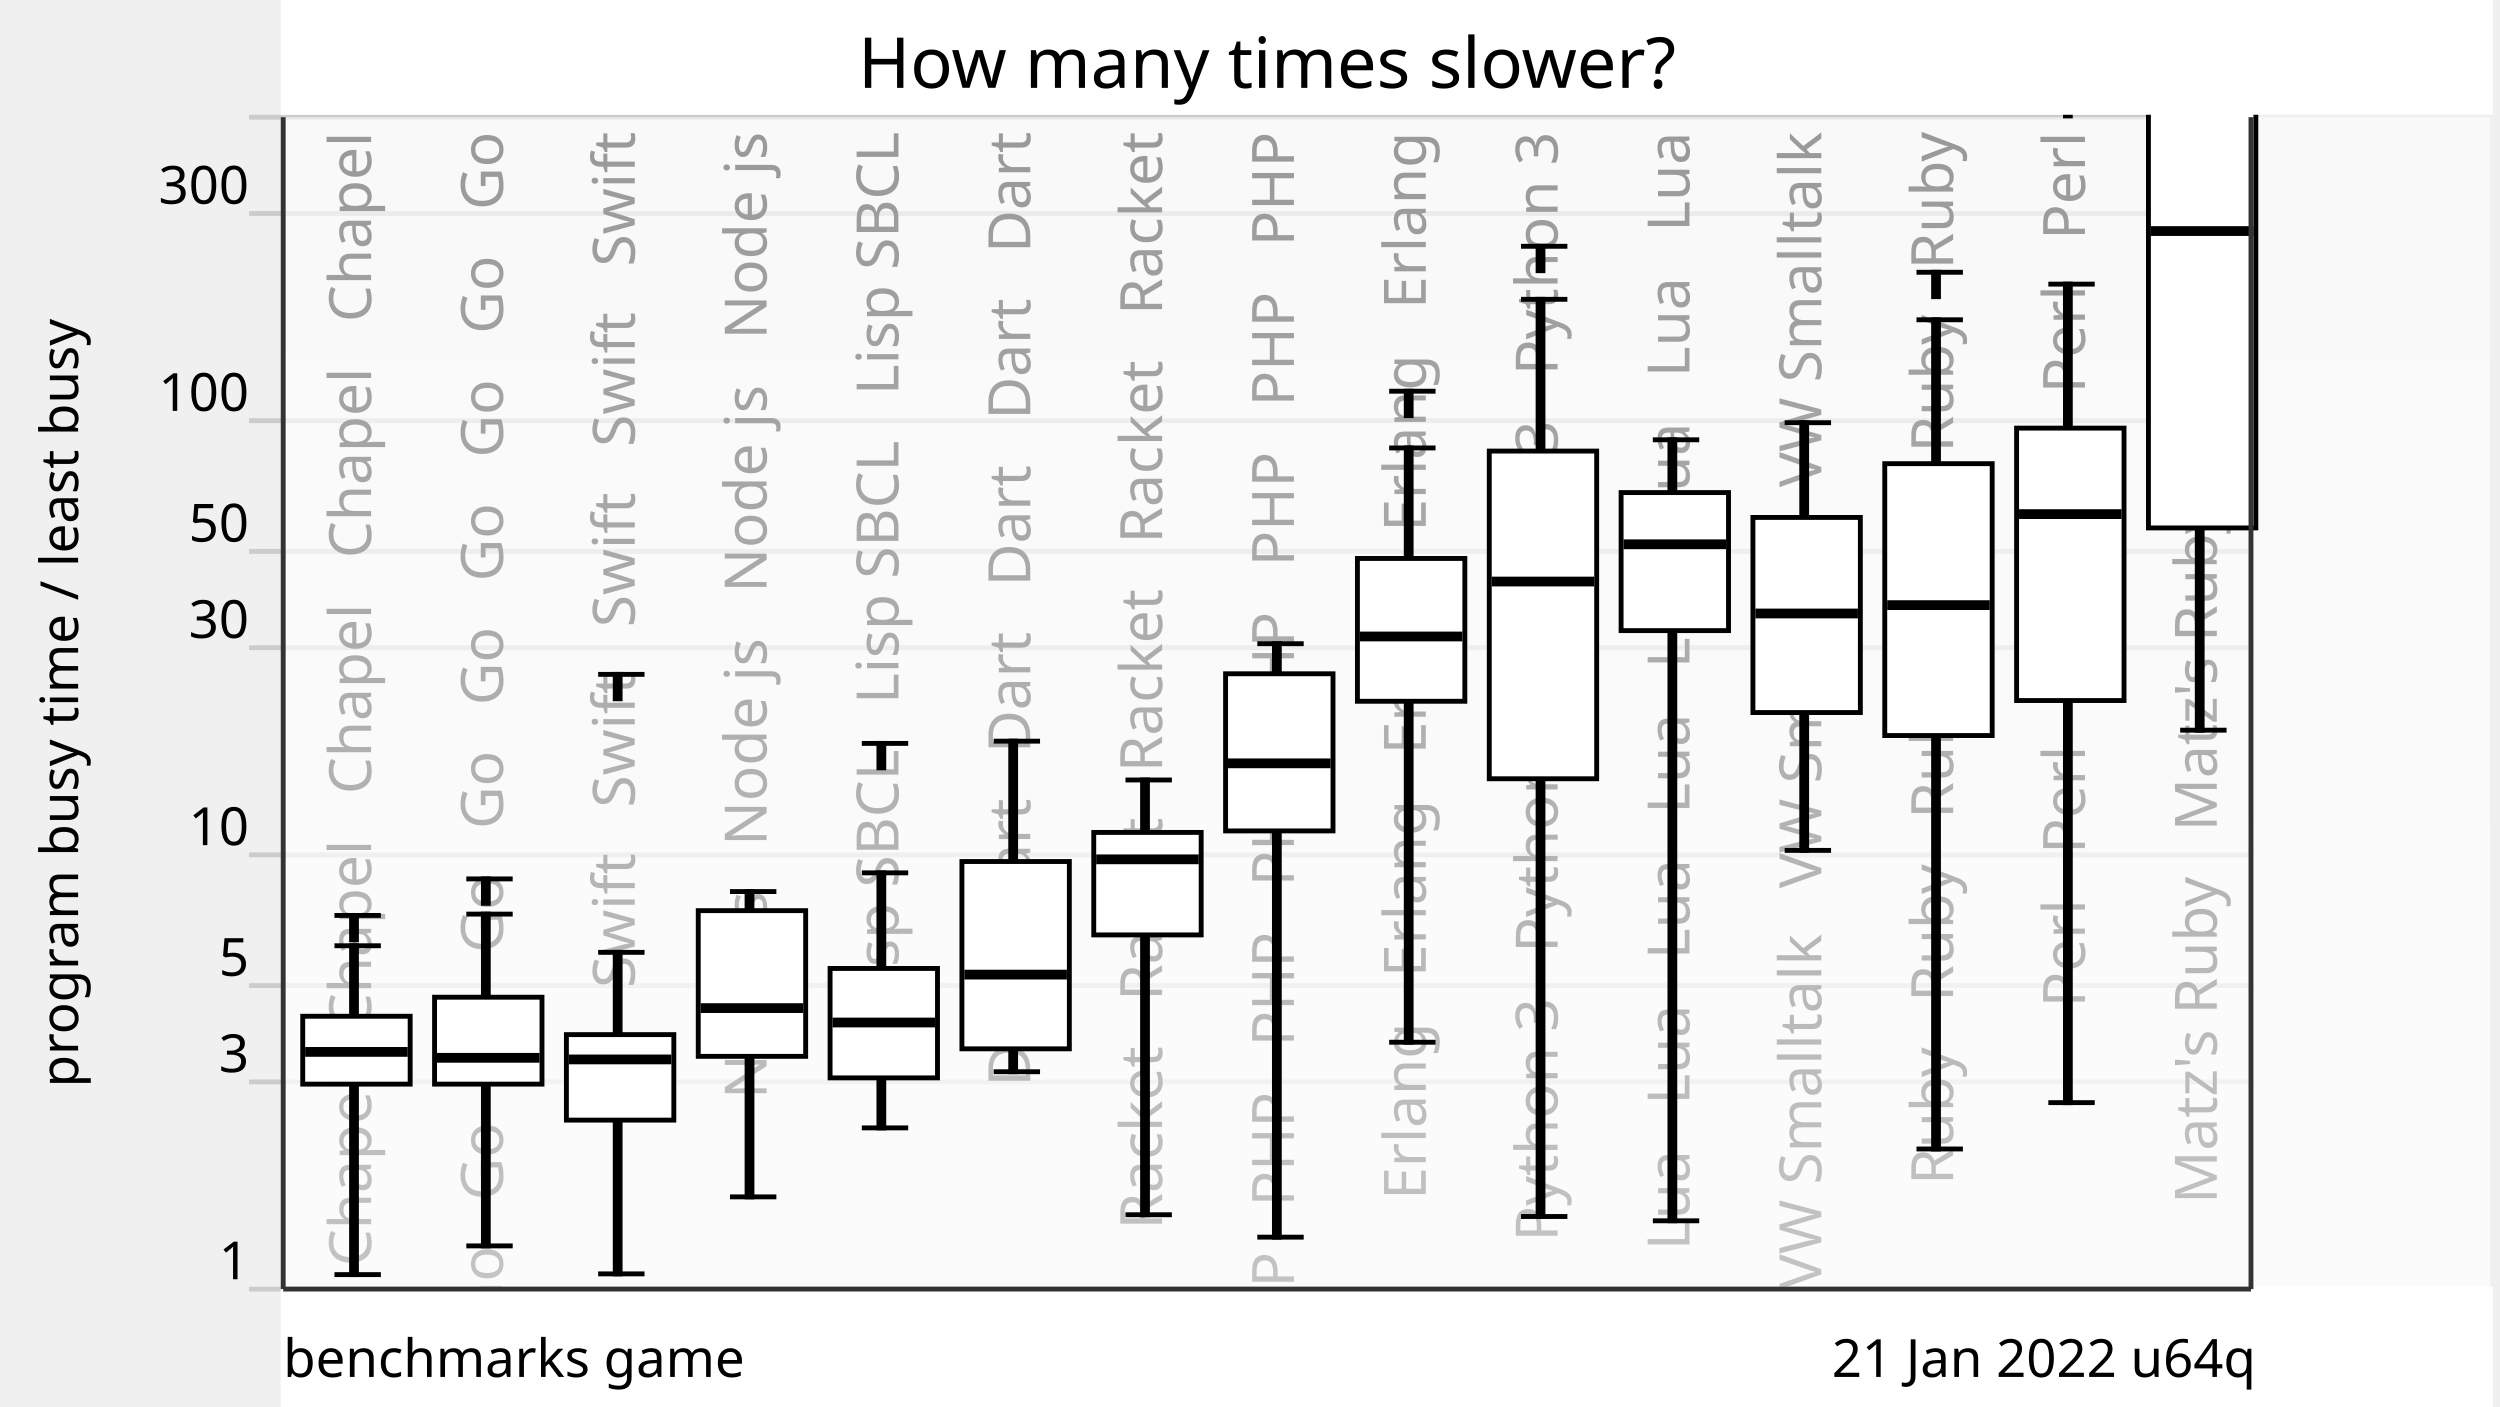
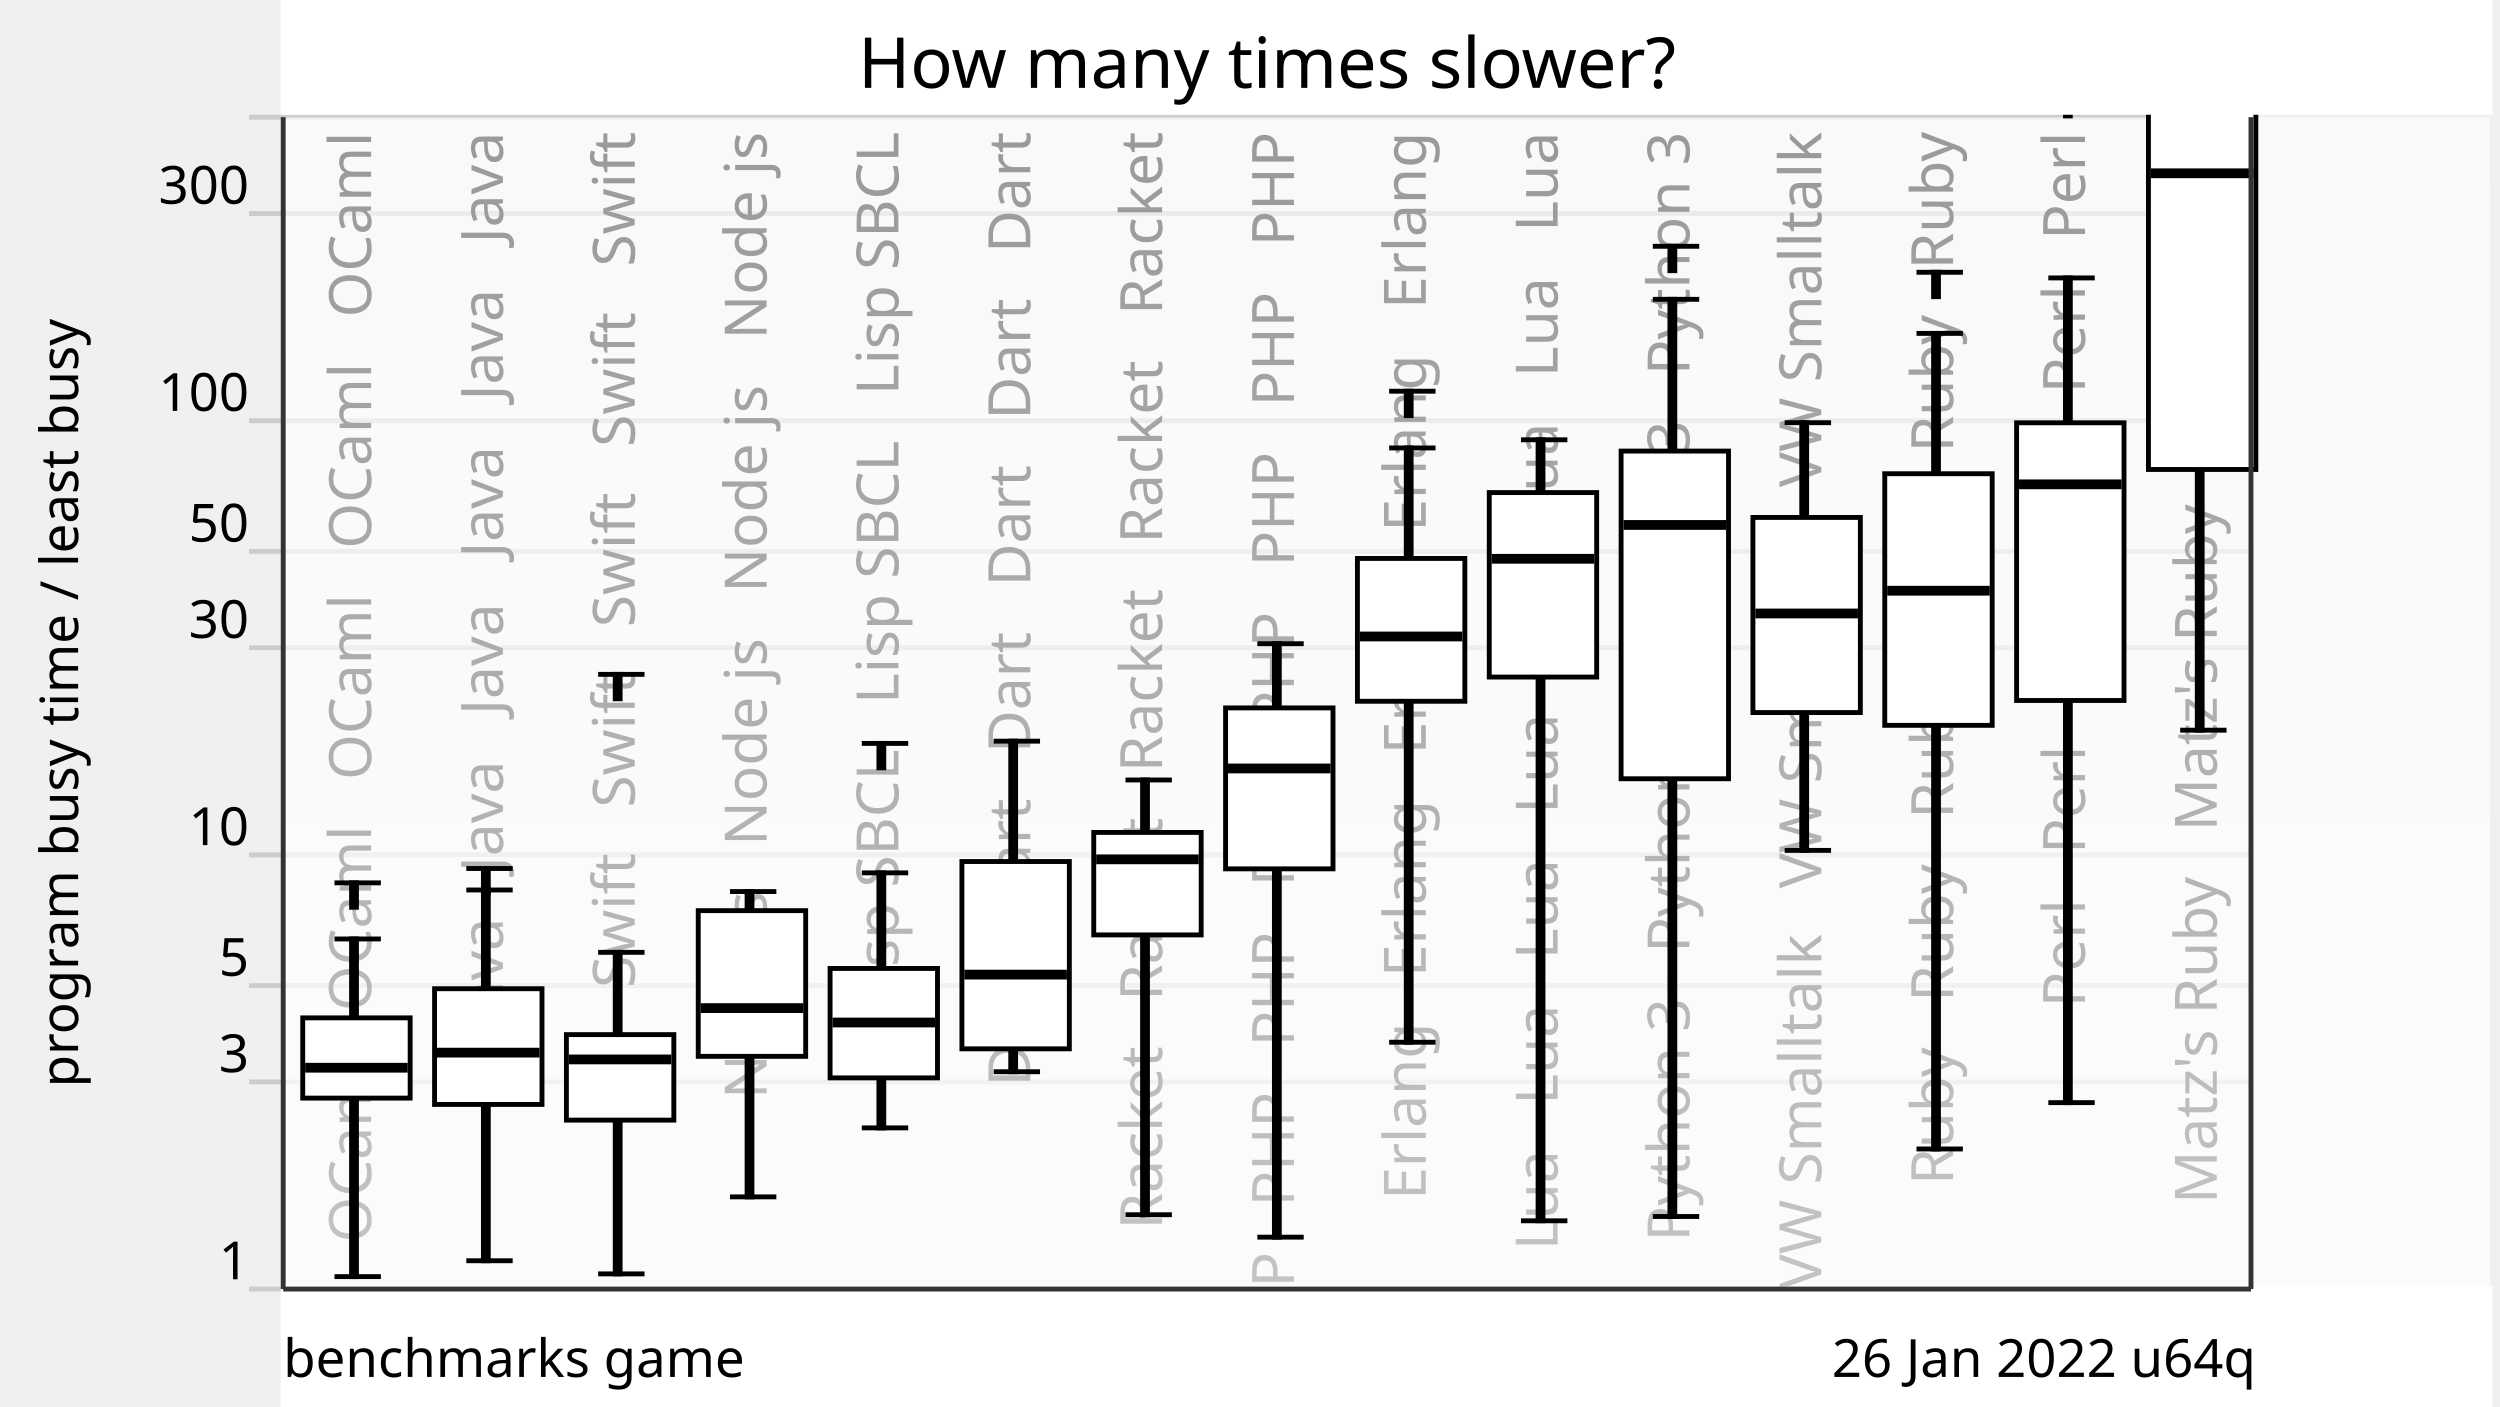
<svg xmlns="http://www.w3.org/2000/svg" xmlns:xlink="http://www.w3.org/1999/xlink" version="1.1" viewBox="0 0 512 288">
  <g style="stroke: #ccc;">
    <line x1="51" y1="264" x2="461" y2="264" />
    <line x1="51" y1="221.57" x2="461" y2="221.57" />
    <line x1="51" y1="201.85" x2="461" y2="201.85" />
    <line x1="51" y1="175.08" x2="461" y2="175.08" />
    <line x1="51" y1="132.65" x2="461" y2="132.65" />
    <line x1="51" y1="112.92" x2="461" y2="112.92" />
    <line x1="51" y1="86.15" x2="461" y2="86.15" />
    <line x1="51" y1="43.73" x2="461" y2="43.73" />
    <line x1="51" y1="24" x2="461" y2="24" />
  </g>
  <g style="text-anchor: end; font-family: Ubuntu,Verdana,sans-serif; font-size: 0.9em;">
    <text x="51" y="262">1</text>
    <text x="51" y="219.57">3</text>
    <text x="51" y="199.85">5</text>
    <text x="51" y="173.08">10</text>
    <text x="51" y="130.65">30</text>
    <text x="51" y="110.92">50</text>
    <text x="51" y="84.15">100</text>
    <text x="51" y="41.73">300</text>
    <text x="51" y="22" />
  </g>
  <defs>
    <linearGradient id="grade" x1="0" y1="0" x2="0" y2="1">
      <stop offset="0" style="stop-color: white" stop-opacity="0.6" />
      <stop offset="1" style="stop-color: white" stop-opacity="0.8" />
    </linearGradient>
    <mask id="fade">
      <rect x="58" y="24" width="452" height="288" fill="url(#grade)" />
    </mask>
    <g id="backgroundText" style="text-anchor: end; font-family: Ubuntu,Verdana,sans-serif; font-size: 1em;">
-       <text x="16" y="0" transform="rotate(270,16,0)" xml:space="preserve">   Chapel   Chapel   Chapel   Chapel   Chapel</text>
-       <text x="43" y="0" transform="rotate(270,43,0)" xml:space="preserve">   Go   Go   Go   Go   Go   Go   Go   Go   Go   Go</text>
+       <text x="16" y="0" transform="rotate(270,16,0)" xml:space="preserve">   OCaml   OCaml   OCaml   OCaml   OCaml</text>
+       <text x="43" y="0" transform="rotate(270,43,0)" xml:space="preserve">   Java   Java   Java   Java   Java   Java</text>
      <text x="70" y="0" transform="rotate(270,70,0)" xml:space="preserve">   Swift   Swift   Swift   Swift   Swift</text>
      <text x="97" y="0" transform="rotate(270,97,0)" xml:space="preserve">   Node js   Node js   Node js   Node js</text>
      <text x="124" y="0" transform="rotate(270,124,0)" xml:space="preserve">   Lisp SBCL   Lisp SBCL   Lisp SBCL</text>
      <text x="151" y="0" transform="rotate(270,151,0)" xml:space="preserve">   Dart   Dart   Dart   Dart   Dart   Dart</text>
      <text x="178" y="0" transform="rotate(270,178,0)" xml:space="preserve">   Racket   Racket   Racket   Racket   Racket</text>
      <text x="205" y="0" transform="rotate(270,205,0)" xml:space="preserve">   PHP   PHP   PHP   PHP   PHP   PHP   PHP   PHP</text>
      <text x="232" y="0" transform="rotate(270,232,0)" xml:space="preserve">   Erlang   Erlang   Erlang   Erlang   Erlang</text>
-       <text x="259" y="0" transform="rotate(270,259,0)" xml:space="preserve">   Python 3   Python 3   Python 3   Python 3</text>
-       <text x="286" y="0" transform="rotate(270,286,0)" xml:space="preserve">   Lua   Lua   Lua   Lua   Lua   Lua   Lua   Lua</text>
+       <text x="259" y="0" transform="rotate(270,259,0)" xml:space="preserve">   Lua   Lua   Lua   Lua   Lua   Lua   Lua   Lua</text>
+       <text x="286" y="0" transform="rotate(270,286,0)" xml:space="preserve">   Python 3   Python 3   Python 3   Python 3</text>
      <text x="313" y="0" transform="rotate(270,313,0)" xml:space="preserve">   VW Smalltalk   VW Smalltalk   VW Smalltalk</text>
      <text x="340" y="0" transform="rotate(270,340,0)" xml:space="preserve">   Ruby   Ruby   Ruby   Ruby   Ruby   Ruby</text>
      <text x="367" y="0" transform="rotate(270,367,0)" xml:space="preserve">   Perl   Perl   Perl   Perl   Perl   Perl</text>
      <text x="394" y="0" transform="rotate(270,394,0)" xml:space="preserve">   Matz's Ruby   Matz's Ruby   Matz's Ruby</text>
    </g>
  </defs>
  <use x="60" y="27" xlink:href="#backgroundText" />
  <rect x="58" y="24" width="452" height="288" fill="white" mask="url(#fade)" />
  <rect x="58" y="264" width="452" height="288" style="fill: white; stroke: white;" />
  <g style="fill: black; stroke: black;">
-     <rect x="72" y="193.69" width="1" height="67.35" />
-     <rect x="99" y="187.21" width="1" height="67.95" />
+     <rect x="72" y="192.3" width="1" height="69.15" />
+     <rect x="99" y="182.27" width="1" height="75.93" />
    <rect x="126" y="195.04" width="1" height="65.85" />
    <rect x="153" y="182.59" width="1" height="62.53" />
    <rect x="180" y="178.76" width="1" height="52.24" />
    <rect x="207" y="151.79" width="1" height="67.7" />
    <rect x="234" y="159.74" width="1" height="89.04" />
    <rect x="261" y="131.83" width="1" height="121.54" />
    <rect x="288" y="91.74" width="1" height="121.71" />
-     <rect x="315" y="61.3" width="1" height="187.84" />
-     <rect x="342" y="90.07" width="1" height="159.94" />
+     <rect x="315" y="90.07" width="1" height="159.94" />
+     <rect x="342" y="61.3" width="1" height="187.84" />
    <rect x="369" y="86.57" width="1" height="87.58" />
-     <rect x="396" y="65.49" width="1" height="169.82" />
-     <rect x="423" y="58.19" width="1" height="167.64" />
-     <rect x="450" y="-34.59" width="1" height="184.13" />
+     <rect x="396" y="68.28" width="1" height="167.03" />
+     <rect x="423" y="56.92" width="1" height="168.9" />
+     <rect x="450" y="-29.76" width="1" height="179.3" />
  </g>
  <g style="fill: white; stroke: black;">
-     <rect x="62" y="208.13" width="22" height="13.9" />
-     <rect x="89" y="204.23" width="22" height="17.8" />
+     <rect x="62" y="208.46" width="22" height="16.43" />
+     <rect x="89" y="202.49" width="22" height="23.7" />
    <rect x="116" y="211.89" width="22" height="17.51" />
    <rect x="143" y="186.5" width="22" height="29.84" />
    <rect x="170" y="198.34" width="22" height="22.41" />
    <rect x="197" y="176.44" width="22" height="38.36" />
    <rect x="224" y="170.48" width="22" height="20.99" />
-     <rect x="251" y="137.99" width="22" height="32.18" />
+     <rect x="251" y="144.98" width="22" height="32.96" />
    <rect x="278" y="114.37" width="22" height="29.25" />
-     <rect x="305" y="92.38" width="22" height="67.11" />
-     <rect x="332" y="100.88" width="22" height="28.27" />
+     <rect x="305" y="100.88" width="22" height="37.78" />
+     <rect x="332" y="92.38" width="22" height="67.11" />
    <rect x="359" y="105.97" width="22" height="39.96" />
-     <rect x="386" y="94.96" width="22" height="55.68" />
-     <rect x="413" y="87.68" width="22" height="55.79" />
-     <rect x="440" y="-1.11" width="22" height="109.23" />
-   </g>
-   <g style="fill: black; stroke: black;">
-     <line x1="68.5" y1="261.04" x2="78" y2="261.04" />
-     <line x1="68.5" y1="193.69" x2="78" y2="193.69" />
-     <line x1="68.5" y1="187.48" x2="78" y2="187.48" />
-     <rect x="72" y="187.48" width="1" height="5" />
-   </g>
-   <g style="fill: black; stroke: black;">
-     <rect x="63" y="214.93" width="20" height="1" />
-   </g>
-   <g style="fill: black; stroke: black;">
-     <line x1="95.5" y1="255.16" x2="105" y2="255.16" />
-     <line x1="95.5" y1="187.21" x2="105" y2="187.21" />
-     <line x1="95.5" y1="180" x2="105" y2="180" />
-     <rect x="99" y="180" width="1" height="5" />
-   </g>
-   <g style="fill: black; stroke: black;">
-     <rect x="90" y="216.14" width="20" height="1" />
+     <rect x="386" y="97.02" width="22" height="51.53" />
+     <rect x="413" y="86.59" width="22" height="56.87" />
+     <rect x="440" y="3.47" width="22" height="92.68" />
+   </g>
+   <g style="fill: black; stroke: black;">
+     <line x1="68.5" y1="261.45" x2="78" y2="261.45" />
+     <line x1="68.5" y1="192.3" x2="78" y2="192.3" />
+     <line x1="68.5" y1="180.81" x2="78" y2="180.81" />
+     <rect x="72" y="180.81" width="1" height="5" />
+   </g>
+   <g style="fill: black; stroke: black;">
+     <rect x="63" y="218.17" width="20" height="1" />
+   </g>
+   <g style="fill: black; stroke: black;">
+     <line x1="95.5" y1="258.2" x2="105" y2="258.2" />
+     <line x1="95.5" y1="182.27" x2="105" y2="182.27" />
+     <line x1="95.5" y1="177.87" x2="105" y2="177.87" />
+     <rect x="99" y="177.87" width="1" height="5" />
+   </g>
+   <g style="fill: black; stroke: black;">
+     <rect x="90" y="215.08" width="20" height="1" />
  </g>
  <g style="fill: black; stroke: black;">
    <line x1="122.5" y1="260.89" x2="132" y2="260.89" />
    <line x1="122.5" y1="195.04" x2="132" y2="195.04" />
    <line x1="122.5" y1="138.11" x2="132" y2="138.11" />
    <rect x="126" y="138.11" width="1" height="5" />
  </g>
  <g style="fill: black; stroke: black;">
    <rect x="117" y="216.47" width="20" height="1" />
  </g>
  <g style="fill: black; stroke: black;">
    <line x1="149.5" y1="245.12" x2="159" y2="245.12" />
    <line x1="149.5" y1="182.59" x2="159" y2="182.59" />
  </g>
  <g style="fill: black; stroke: black;">
    <rect x="144" y="205.96" width="20" height="1" />
  </g>
  <g style="fill: black; stroke: black;">
    <line x1="176.5" y1="230.99" x2="186" y2="230.99" />
    <line x1="176.5" y1="178.76" x2="186" y2="178.76" />
    <line x1="176.5" y1="152.25" x2="186" y2="152.25" />
    <rect x="180" y="152.25" width="1" height="5" />
  </g>
  <g style="fill: black; stroke: black;">
    <rect x="171" y="208.91" width="20" height="1" />
  </g>
  <g style="fill: black; stroke: black;">
    <line x1="203.5" y1="219.49" x2="213" y2="219.49" />
    <line x1="203.5" y1="151.79" x2="213" y2="151.79" />
  </g>
  <g style="fill: black; stroke: black;">
    <rect x="198" y="199.1" width="20" height="1" />
  </g>
  <g style="fill: black; stroke: black;">
    <line x1="230.5" y1="248.78" x2="240" y2="248.78" />
    <line x1="230.5" y1="159.74" x2="240" y2="159.74" />
  </g>
  <g style="fill: black; stroke: black;">
    <rect x="225" y="175.49" width="20" height="1" />
  </g>
  <g style="fill: black; stroke: black;">
    <line x1="257.5" y1="253.37" x2="267" y2="253.37" />
    <line x1="257.5" y1="131.83" x2="267" y2="131.83" />
  </g>
  <g style="fill: black; stroke: black;">
-     <rect x="252" y="155.83" width="20" height="1" />
+     <rect x="252" y="156.88" width="20" height="1" />
  </g>
  <g style="fill: black; stroke: black;">
    <line x1="284.5" y1="213.45" x2="294" y2="213.45" />
    <line x1="284.5" y1="91.74" x2="294" y2="91.74" />
    <line x1="284.5" y1="80.12" x2="294" y2="80.12" />
    <rect x="288" y="80.12" width="1" height="5" />
  </g>
  <g style="fill: black; stroke: black;">
    <rect x="279" y="129.85" width="20" height="1" />
  </g>
  <g style="fill: black; stroke: black;">
-     <line x1="311.5" y1="249.14" x2="321" y2="249.14" />
-     <line x1="311.5" y1="61.3" x2="321" y2="61.3" />
-     <line x1="311.5" y1="50.44" x2="321" y2="50.44" />
-     <rect x="315" y="50.44" width="1" height="5" />
-   </g>
-   <g style="fill: black; stroke: black;">
-     <rect x="306" y="118.6" width="20" height="1" />
-   </g>
-   <g style="fill: black; stroke: black;">
-     <line x1="338.5" y1="250.02" x2="348" y2="250.02" />
-     <line x1="338.5" y1="90.07" x2="348" y2="90.07" />
-   </g>
-   <g style="fill: black; stroke: black;">
-     <rect x="333" y="110.97" width="20" height="1" />
+     <line x1="311.5" y1="250.02" x2="321" y2="250.02" />
+     <line x1="311.5" y1="90.07" x2="321" y2="90.07" />
+   </g>
+   <g style="fill: black; stroke: black;">
+     <rect x="306" y="113.94" width="20" height="1" />
+   </g>
+   <g style="fill: black; stroke: black;">
+     <line x1="338.5" y1="249.14" x2="348" y2="249.14" />
+     <line x1="338.5" y1="61.3" x2="348" y2="61.3" />
+     <line x1="338.5" y1="50.44" x2="348" y2="50.44" />
+     <rect x="342" y="50.44" width="1" height="5" />
+   </g>
+   <g style="fill: black; stroke: black;">
+     <rect x="333" y="107.01" width="20" height="1" />
  </g>
  <g style="fill: black; stroke: black;">
    <line x1="365.5" y1="174.16" x2="375" y2="174.16" />
    <line x1="365.5" y1="86.57" x2="375" y2="86.57" />
  </g>
  <g style="fill: black; stroke: black;">
    <rect x="360" y="125.14" width="20" height="1" />
  </g>
  <g style="fill: black; stroke: black;">
    <line x1="392.5" y1="235.31" x2="402" y2="235.31" />
-     <line x1="392.5" y1="65.49" x2="402" y2="65.49" />
+     <line x1="392.5" y1="68.28" x2="402" y2="68.28" />
    <line x1="392.5" y1="55.76" x2="402" y2="55.76" />
    <rect x="396" y="55.76" width="1" height="5" />
  </g>
  <g style="fill: black; stroke: black;">
-     <rect x="387" y="123.43" width="20" height="1" />
+     <rect x="387" y="120.48" width="20" height="1" />
  </g>
  <g style="fill: black; stroke: black;">
    <line x1="419.5" y1="225.82" x2="429" y2="225.82" />
-     <line x1="419.5" y1="58.19" x2="429" y2="58.19" />
+     <line x1="419.5" y1="56.92" x2="429" y2="56.92" />
    <line x1="419.5" y1="18.74" x2="429" y2="18.74" />
    <rect x="423" y="18.74" width="1" height="5" />
  </g>
  <g style="fill: black; stroke: black;">
-     <rect x="414" y="104.79" width="20" height="1" />
+     <rect x="414" y="98.69" width="20" height="1" />
  </g>
  <g style="fill: black; stroke: black;">
    <line x1="446.5" y1="149.54" x2="456" y2="149.54" />
+     <line x1="446.5" y1="-29.76" x2="456" y2="-29.76" />
    <line x1="446.5" y1="-34.59" x2="456" y2="-34.59" />
-   </g>
-   <g style="fill: black; stroke: black;">
-     <rect x="441" y="46.82" width="20" height="1" />
+     <rect x="450" y="-34.59" width="1" height="5" />
+   </g>
+   <g style="fill: black; stroke: black;">
+     <rect x="441" y="34.99" width="20" height="1" />
  </g>
  <g style="text-anchor: end; font-family: Ubuntu,Verdana,sans-serif; font-size: 0.9em;">
-     <text x="462" y="282">21 Jan 2022 u64q</text>
+     <text x="462" y="282">26 Jan 2022 u64q</text>
    <text x="58" y="282" style="text-anchor: start;">benchmarks game</text>
  </g>
  <text x="16" y="144" transform="rotate(270,16,144)" style="text-anchor: middle; font-family: Ubuntu,Verdana,sans-serif; font-size: 0.9em;">program busy time / least busy</text>
  <rect x="58" y="0" width="452" height="23" style="fill: white; stroke: white;" />
  <text x="259.5" y="18" style="text-anchor: middle; font-family: Ubuntu,Verdana,sans-serif; font-size: 1.2em;">How many times slower?</text>
  <g style="stroke: #333;">
    <line x1="58" y1="24" x2="58" y2="264" />
    <line x1="461" y1="24" x2="461" y2="264" />
    <line x1="58" y1="264" x2="461" y2="264" />
  </g>
</svg>
